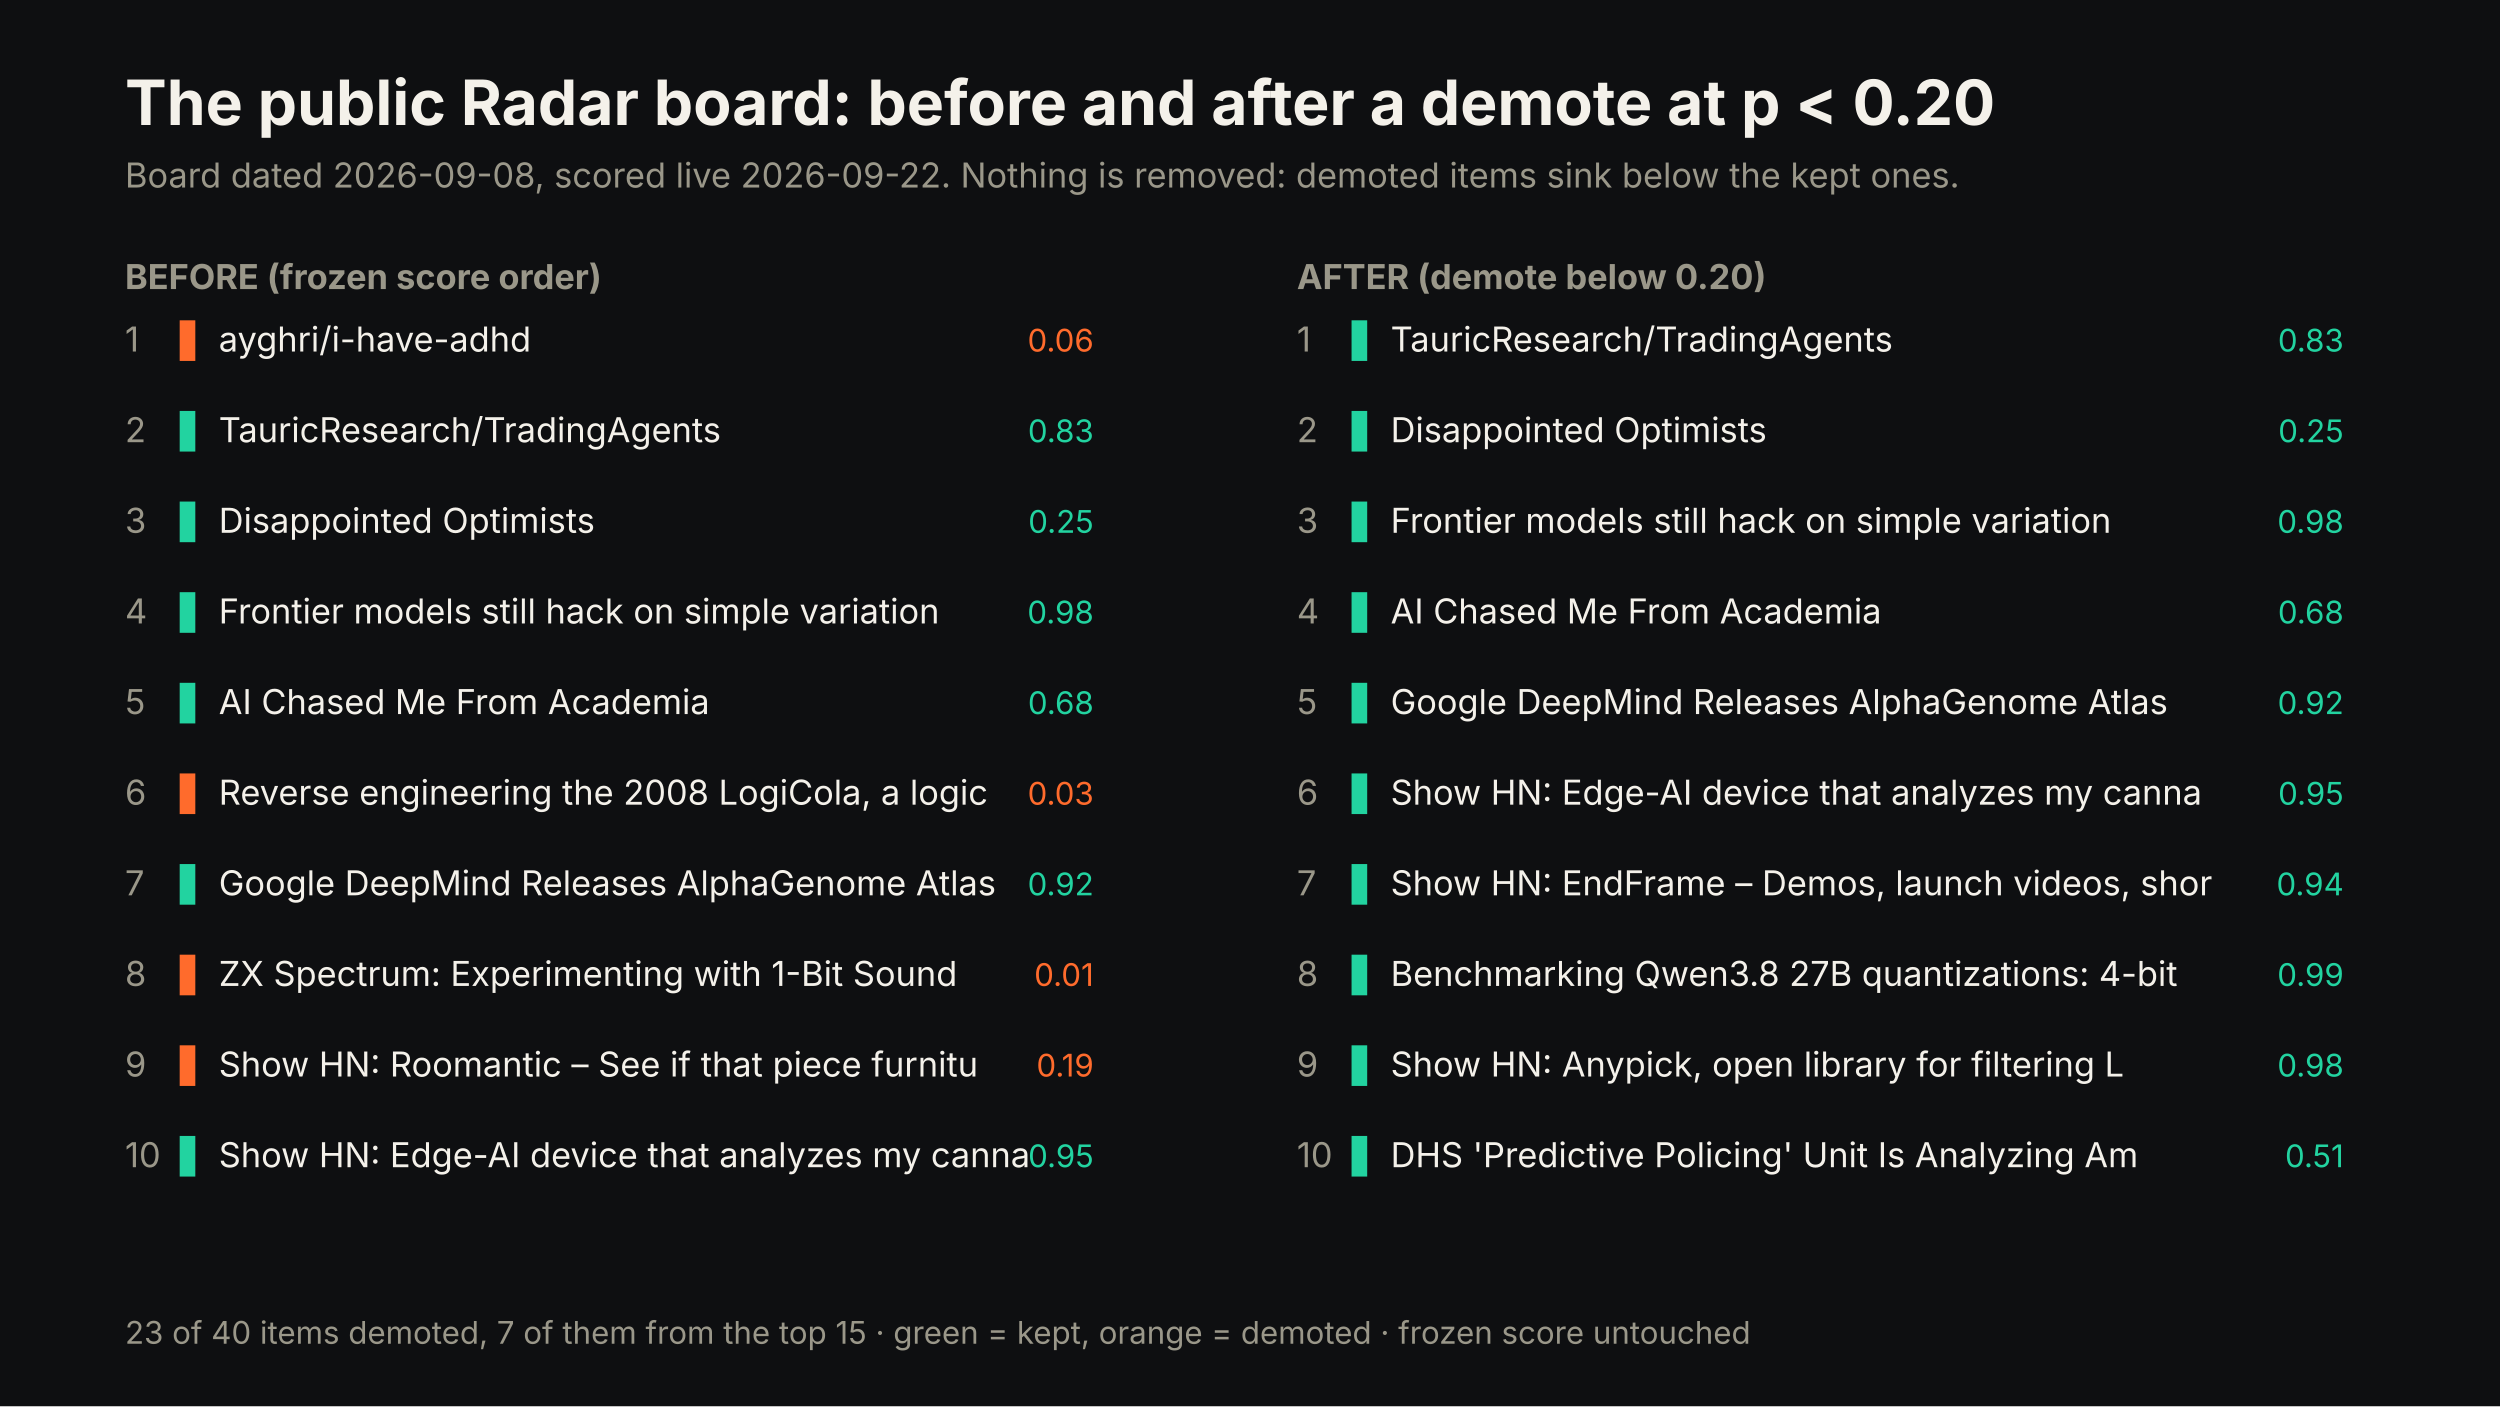
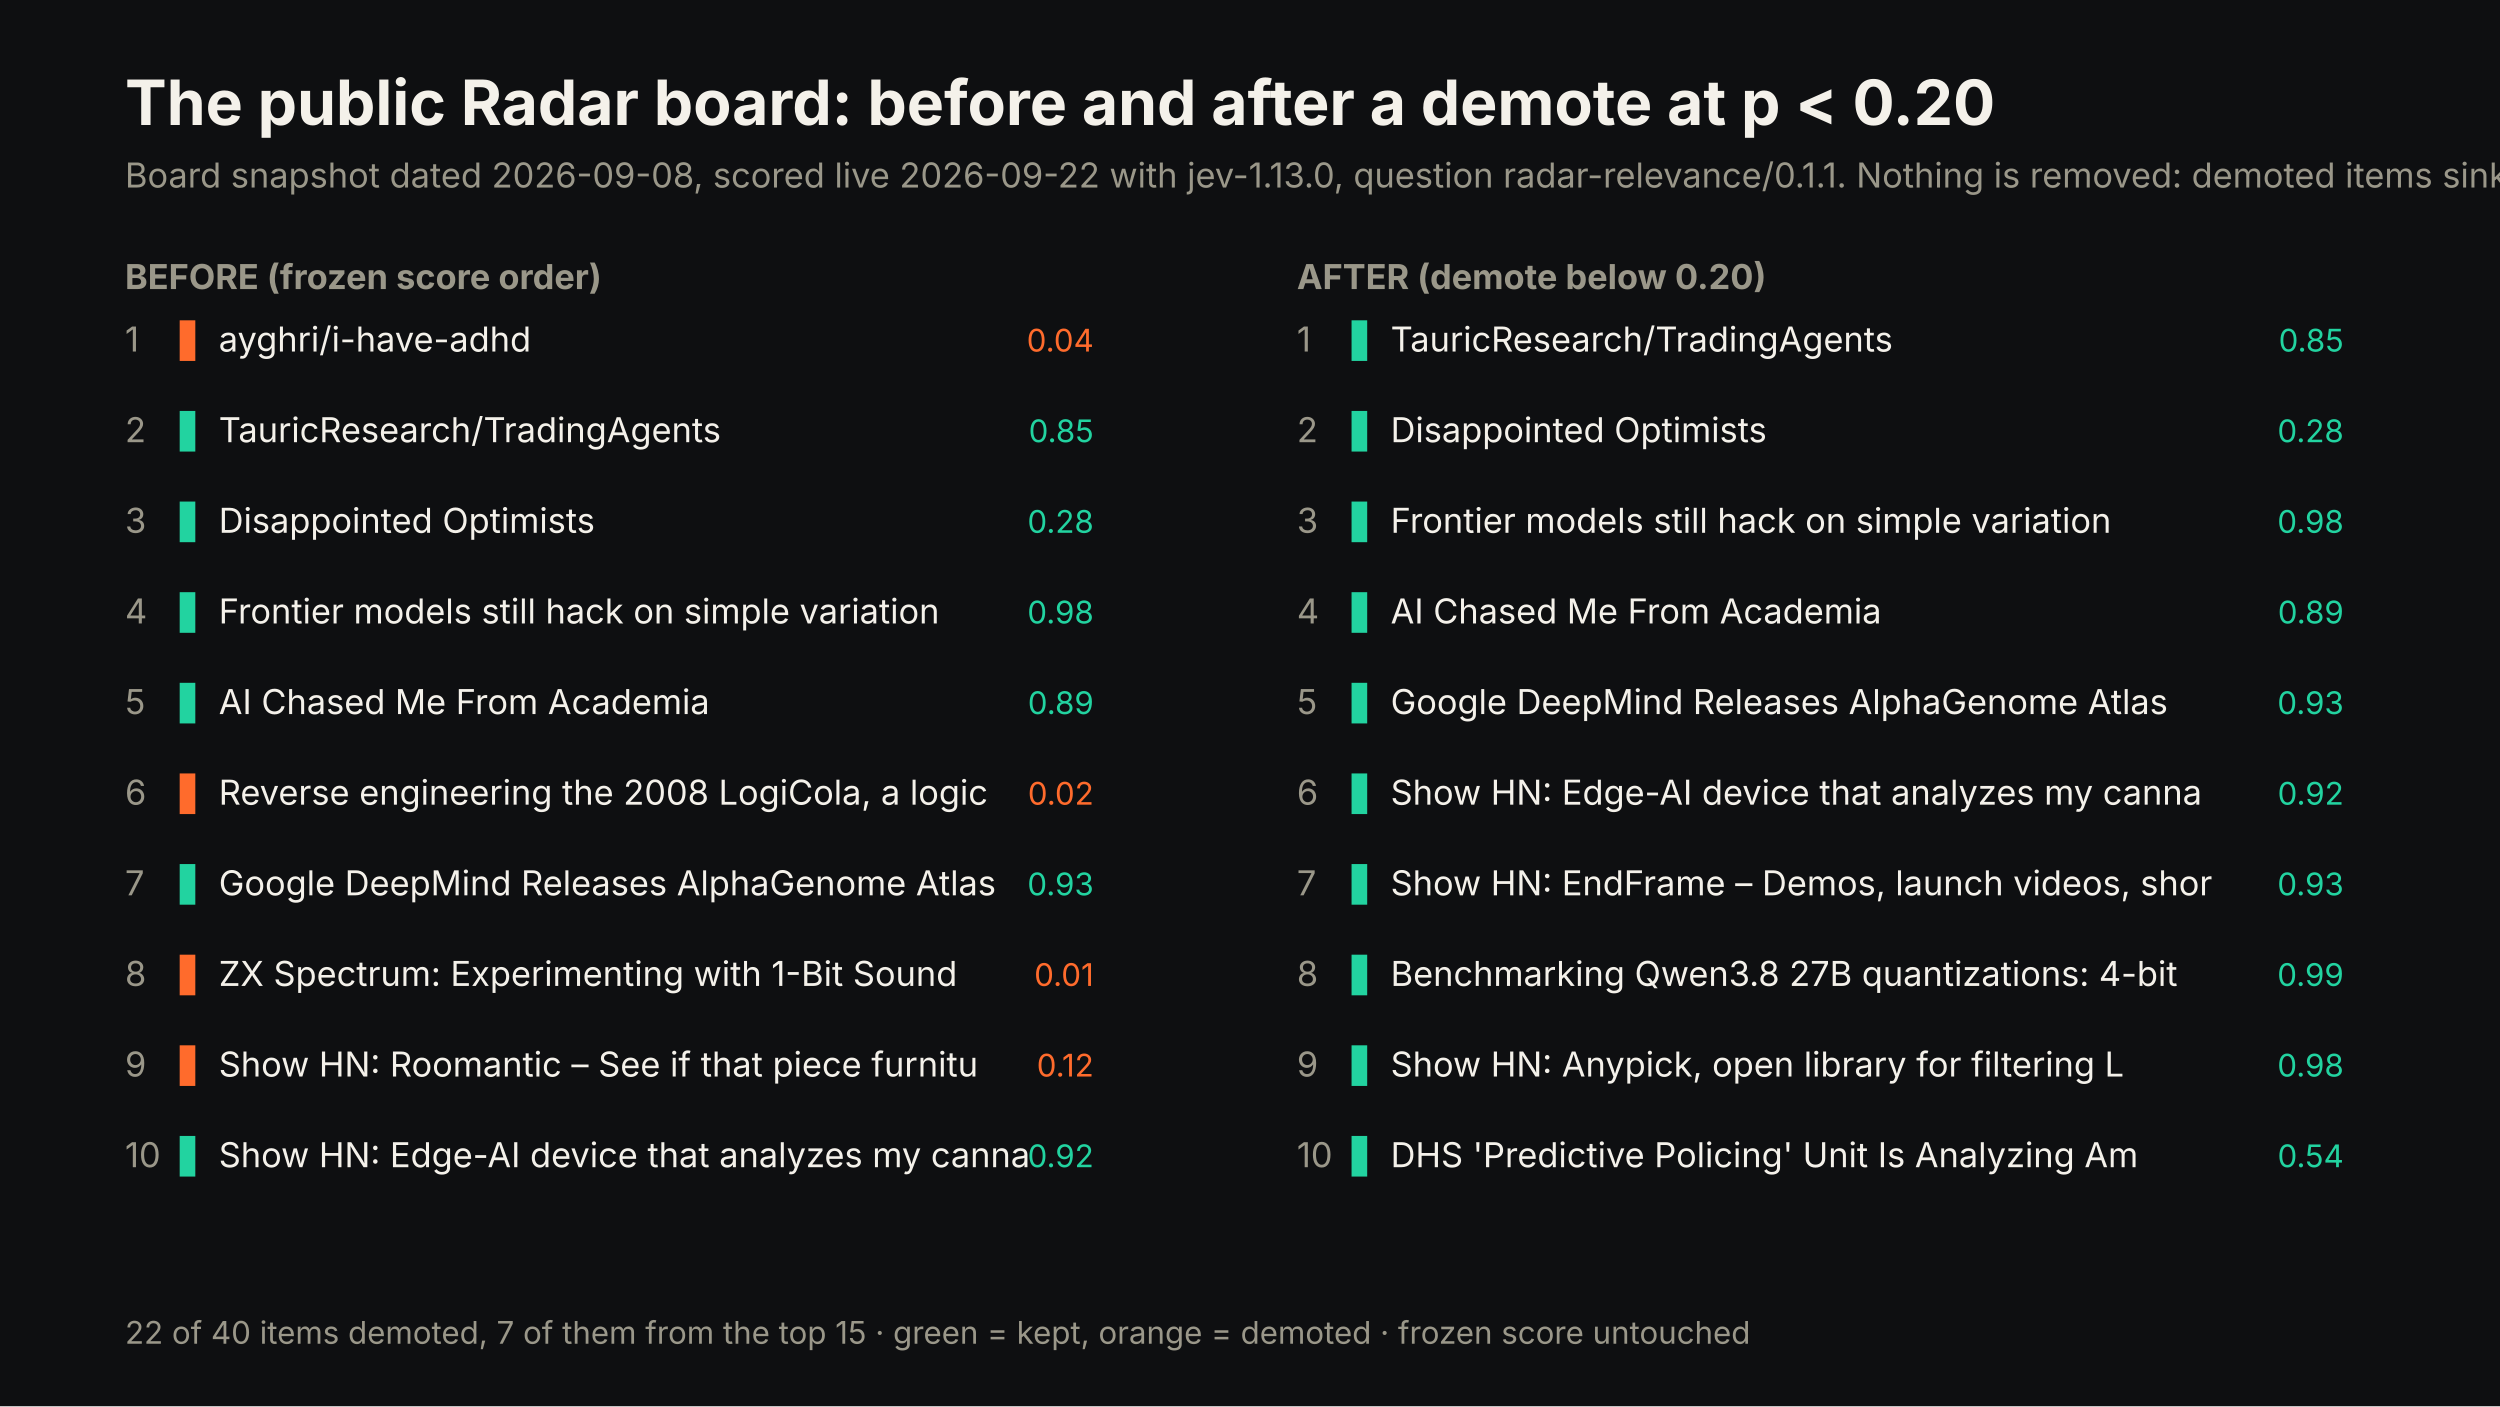
<svg xmlns="http://www.w3.org/2000/svg" viewBox="0 0 1600 900" width="1600" height="900" font-family="Inter, system-ui, sans-serif">
  <rect width="1600" height="900" fill="#0E0F11" />
  <text x="80" y="80" fill="#F4F1EA" font-size="40" font-weight="700">The public Radar board: before and after a demote at p &lt; 0.20</text>
-   <text x="80" y="120" fill="#9A9789" font-size="22">Board dated 2026-09-08, scored live 2026-09-22. Nothing is removed: demoted items sink below the kept ones.</text>
+   <text x="80" y="120" fill="#9A9789" font-size="22">Board snapshot dated 2026-09-08, scored live 2026-09-22 with jev-1.13.0, question radar-relevance/0.1.1. Nothing is removed: demoted items sink below the kept ones.</text>
  <text x="80" y="185" fill="#9A9789" font-size="22" font-weight="700">BEFORE (frozen score order)</text>
  <text x="830" y="185" fill="#9A9789" font-size="22" font-weight="700">AFTER (demote below 0.20)</text>
  <text x="80" y="225" fill="#9A9789" font-size="22">1</text>
  <rect x="115" y="205" width="10" height="26" fill="#FF6B2C" />
  <text x="140" y="225" fill="#F4F1EA" font-size="22">ayghri/i-have-adhd</text>
-   <text x="700" y="225" fill="#FF6B2C" font-size="20" text-anchor="end">0.06</text>
+   <text x="700" y="225" fill="#FF6B2C" font-size="20" text-anchor="end">0.04</text>
  <text x="830" y="225" fill="#9A9789" font-size="22">1</text>
  <rect x="865" y="205" width="10" height="26" fill="#22D3A0" />
  <text x="890" y="225" fill="#F4F1EA" font-size="22">TauricResearch/TradingAgents</text>
-   <text x="1500" y="225" fill="#22D3A0" font-size="20" text-anchor="end">0.83</text>
+   <text x="1500" y="225" fill="#22D3A0" font-size="20" text-anchor="end">0.85</text>
  <text x="80" y="283" fill="#9A9789" font-size="22">2</text>
  <rect x="115" y="263" width="10" height="26" fill="#22D3A0" />
  <text x="140" y="283" fill="#F4F1EA" font-size="22">TauricResearch/TradingAgents</text>
-   <text x="700" y="283" fill="#22D3A0" font-size="20" text-anchor="end">0.83</text>
+   <text x="700" y="283" fill="#22D3A0" font-size="20" text-anchor="end">0.85</text>
  <text x="830" y="283" fill="#9A9789" font-size="22">2</text>
  <rect x="865" y="263" width="10" height="26" fill="#22D3A0" />
  <text x="890" y="283" fill="#F4F1EA" font-size="22">Disappointed Optimists</text>
-   <text x="1500" y="283" fill="#22D3A0" font-size="20" text-anchor="end">0.25</text>
+   <text x="1500" y="283" fill="#22D3A0" font-size="20" text-anchor="end">0.28</text>
  <text x="80" y="341" fill="#9A9789" font-size="22">3</text>
  <rect x="115" y="321" width="10" height="26" fill="#22D3A0" />
  <text x="140" y="341" fill="#F4F1EA" font-size="22">Disappointed Optimists</text>
-   <text x="700" y="341" fill="#22D3A0" font-size="20" text-anchor="end">0.25</text>
+   <text x="700" y="341" fill="#22D3A0" font-size="20" text-anchor="end">0.28</text>
  <text x="830" y="341" fill="#9A9789" font-size="22">3</text>
  <rect x="865" y="321" width="10" height="26" fill="#22D3A0" />
  <text x="890" y="341" fill="#F4F1EA" font-size="22">Frontier models still hack on simple variation</text>
  <text x="1500" y="341" fill="#22D3A0" font-size="20" text-anchor="end">0.98</text>
  <text x="80" y="399" fill="#9A9789" font-size="22">4</text>
  <rect x="115" y="379" width="10" height="26" fill="#22D3A0" />
  <text x="140" y="399" fill="#F4F1EA" font-size="22">Frontier models still hack on simple variation</text>
  <text x="700" y="399" fill="#22D3A0" font-size="20" text-anchor="end">0.98</text>
  <text x="830" y="399" fill="#9A9789" font-size="22">4</text>
  <rect x="865" y="379" width="10" height="26" fill="#22D3A0" />
  <text x="890" y="399" fill="#F4F1EA" font-size="22">AI Chased Me From Academia</text>
-   <text x="1500" y="399" fill="#22D3A0" font-size="20" text-anchor="end">0.68</text>
+   <text x="1500" y="399" fill="#22D3A0" font-size="20" text-anchor="end">0.89</text>
  <text x="80" y="457" fill="#9A9789" font-size="22">5</text>
  <rect x="115" y="437" width="10" height="26" fill="#22D3A0" />
  <text x="140" y="457" fill="#F4F1EA" font-size="22">AI Chased Me From Academia</text>
-   <text x="700" y="457" fill="#22D3A0" font-size="20" text-anchor="end">0.68</text>
+   <text x="700" y="457" fill="#22D3A0" font-size="20" text-anchor="end">0.89</text>
  <text x="830" y="457" fill="#9A9789" font-size="22">5</text>
  <rect x="865" y="437" width="10" height="26" fill="#22D3A0" />
  <text x="890" y="457" fill="#F4F1EA" font-size="22">Google DeepMind Releases AlphaGenome Atlas</text>
-   <text x="1500" y="457" fill="#22D3A0" font-size="20" text-anchor="end">0.92</text>
+   <text x="1500" y="457" fill="#22D3A0" font-size="20" text-anchor="end">0.93</text>
  <text x="80" y="515" fill="#9A9789" font-size="22">6</text>
  <rect x="115" y="495" width="10" height="26" fill="#FF6B2C" />
  <text x="140" y="515" fill="#F4F1EA" font-size="22">Reverse engineering the 2008 LogiCola, a logic</text>
-   <text x="700" y="515" fill="#FF6B2C" font-size="20" text-anchor="end">0.03</text>
+   <text x="700" y="515" fill="#FF6B2C" font-size="20" text-anchor="end">0.02</text>
  <text x="830" y="515" fill="#9A9789" font-size="22">6</text>
  <rect x="865" y="495" width="10" height="26" fill="#22D3A0" />
  <text x="890" y="515" fill="#F4F1EA" font-size="22">Show HN: Edge-AI device that analyzes my canna</text>
-   <text x="1500" y="515" fill="#22D3A0" font-size="20" text-anchor="end">0.95</text>
+   <text x="1500" y="515" fill="#22D3A0" font-size="20" text-anchor="end">0.92</text>
  <text x="80" y="573" fill="#9A9789" font-size="22">7</text>
  <rect x="115" y="553" width="10" height="26" fill="#22D3A0" />
  <text x="140" y="573" fill="#F4F1EA" font-size="22">Google DeepMind Releases AlphaGenome Atlas</text>
-   <text x="700" y="573" fill="#22D3A0" font-size="20" text-anchor="end">0.92</text>
+   <text x="700" y="573" fill="#22D3A0" font-size="20" text-anchor="end">0.93</text>
  <text x="830" y="573" fill="#9A9789" font-size="22">7</text>
  <rect x="865" y="553" width="10" height="26" fill="#22D3A0" />
  <text x="890" y="573" fill="#F4F1EA" font-size="22">Show HN: EndFrame – Demos, launch videos, shor</text>
-   <text x="1500" y="573" fill="#22D3A0" font-size="20" text-anchor="end">0.94</text>
+   <text x="1500" y="573" fill="#22D3A0" font-size="20" text-anchor="end">0.93</text>
  <text x="80" y="631" fill="#9A9789" font-size="22">8</text>
  <rect x="115" y="611" width="10" height="26" fill="#FF6B2C" />
  <text x="140" y="631" fill="#F4F1EA" font-size="22">ZX Spectrum: Experimenting with 1-Bit Sound</text>
  <text x="700" y="631" fill="#FF6B2C" font-size="20" text-anchor="end">0.01</text>
  <text x="830" y="631" fill="#9A9789" font-size="22">8</text>
  <rect x="865" y="611" width="10" height="26" fill="#22D3A0" />
  <text x="890" y="631" fill="#F4F1EA" font-size="22">Benchmarking Qwen3.8 27B quantizations: 4-bit </text>
  <text x="1500" y="631" fill="#22D3A0" font-size="20" text-anchor="end">0.99</text>
  <text x="80" y="689" fill="#9A9789" font-size="22">9</text>
  <rect x="115" y="669" width="10" height="26" fill="#FF6B2C" />
  <text x="140" y="689" fill="#F4F1EA" font-size="22">Show HN: Roomantic – See if that piece furnitu</text>
-   <text x="700" y="689" fill="#FF6B2C" font-size="20" text-anchor="end">0.19</text>
+   <text x="700" y="689" fill="#FF6B2C" font-size="20" text-anchor="end">0.12</text>
  <text x="830" y="689" fill="#9A9789" font-size="22">9</text>
  <rect x="865" y="669" width="10" height="26" fill="#22D3A0" />
  <text x="890" y="689" fill="#F4F1EA" font-size="22">Show HN: Anypick, open library for filtering L</text>
  <text x="1500" y="689" fill="#22D3A0" font-size="20" text-anchor="end">0.98</text>
  <text x="80" y="747" fill="#9A9789" font-size="22">10</text>
  <rect x="115" y="727" width="10" height="26" fill="#22D3A0" />
  <text x="140" y="747" fill="#F4F1EA" font-size="22">Show HN: Edge-AI device that analyzes my canna</text>
-   <text x="700" y="747" fill="#22D3A0" font-size="20" text-anchor="end">0.95</text>
+   <text x="700" y="747" fill="#22D3A0" font-size="20" text-anchor="end">0.92</text>
  <text x="830" y="747" fill="#9A9789" font-size="22">10</text>
  <rect x="865" y="727" width="10" height="26" fill="#22D3A0" />
  <text x="890" y="747" fill="#F4F1EA" font-size="22">DHS 'Predictive Policing' Unit Is Analyzing Am</text>
-   <text x="1500" y="747" fill="#22D3A0" font-size="20" text-anchor="end">0.51</text>
-   <text x="80" y="860" fill="#9A9789" font-size="20">23 of 40 items demoted, 7 of them from the top 15 · green = kept, orange = demoted · frozen score untouched</text>
+   <text x="1500" y="747" fill="#22D3A0" font-size="20" text-anchor="end">0.54</text>
+   <text x="80" y="860" fill="#9A9789" font-size="20">22 of 40 items demoted, 7 of them from the top 15 · green = kept, orange = demoted · frozen score untouched</text>
</svg>
